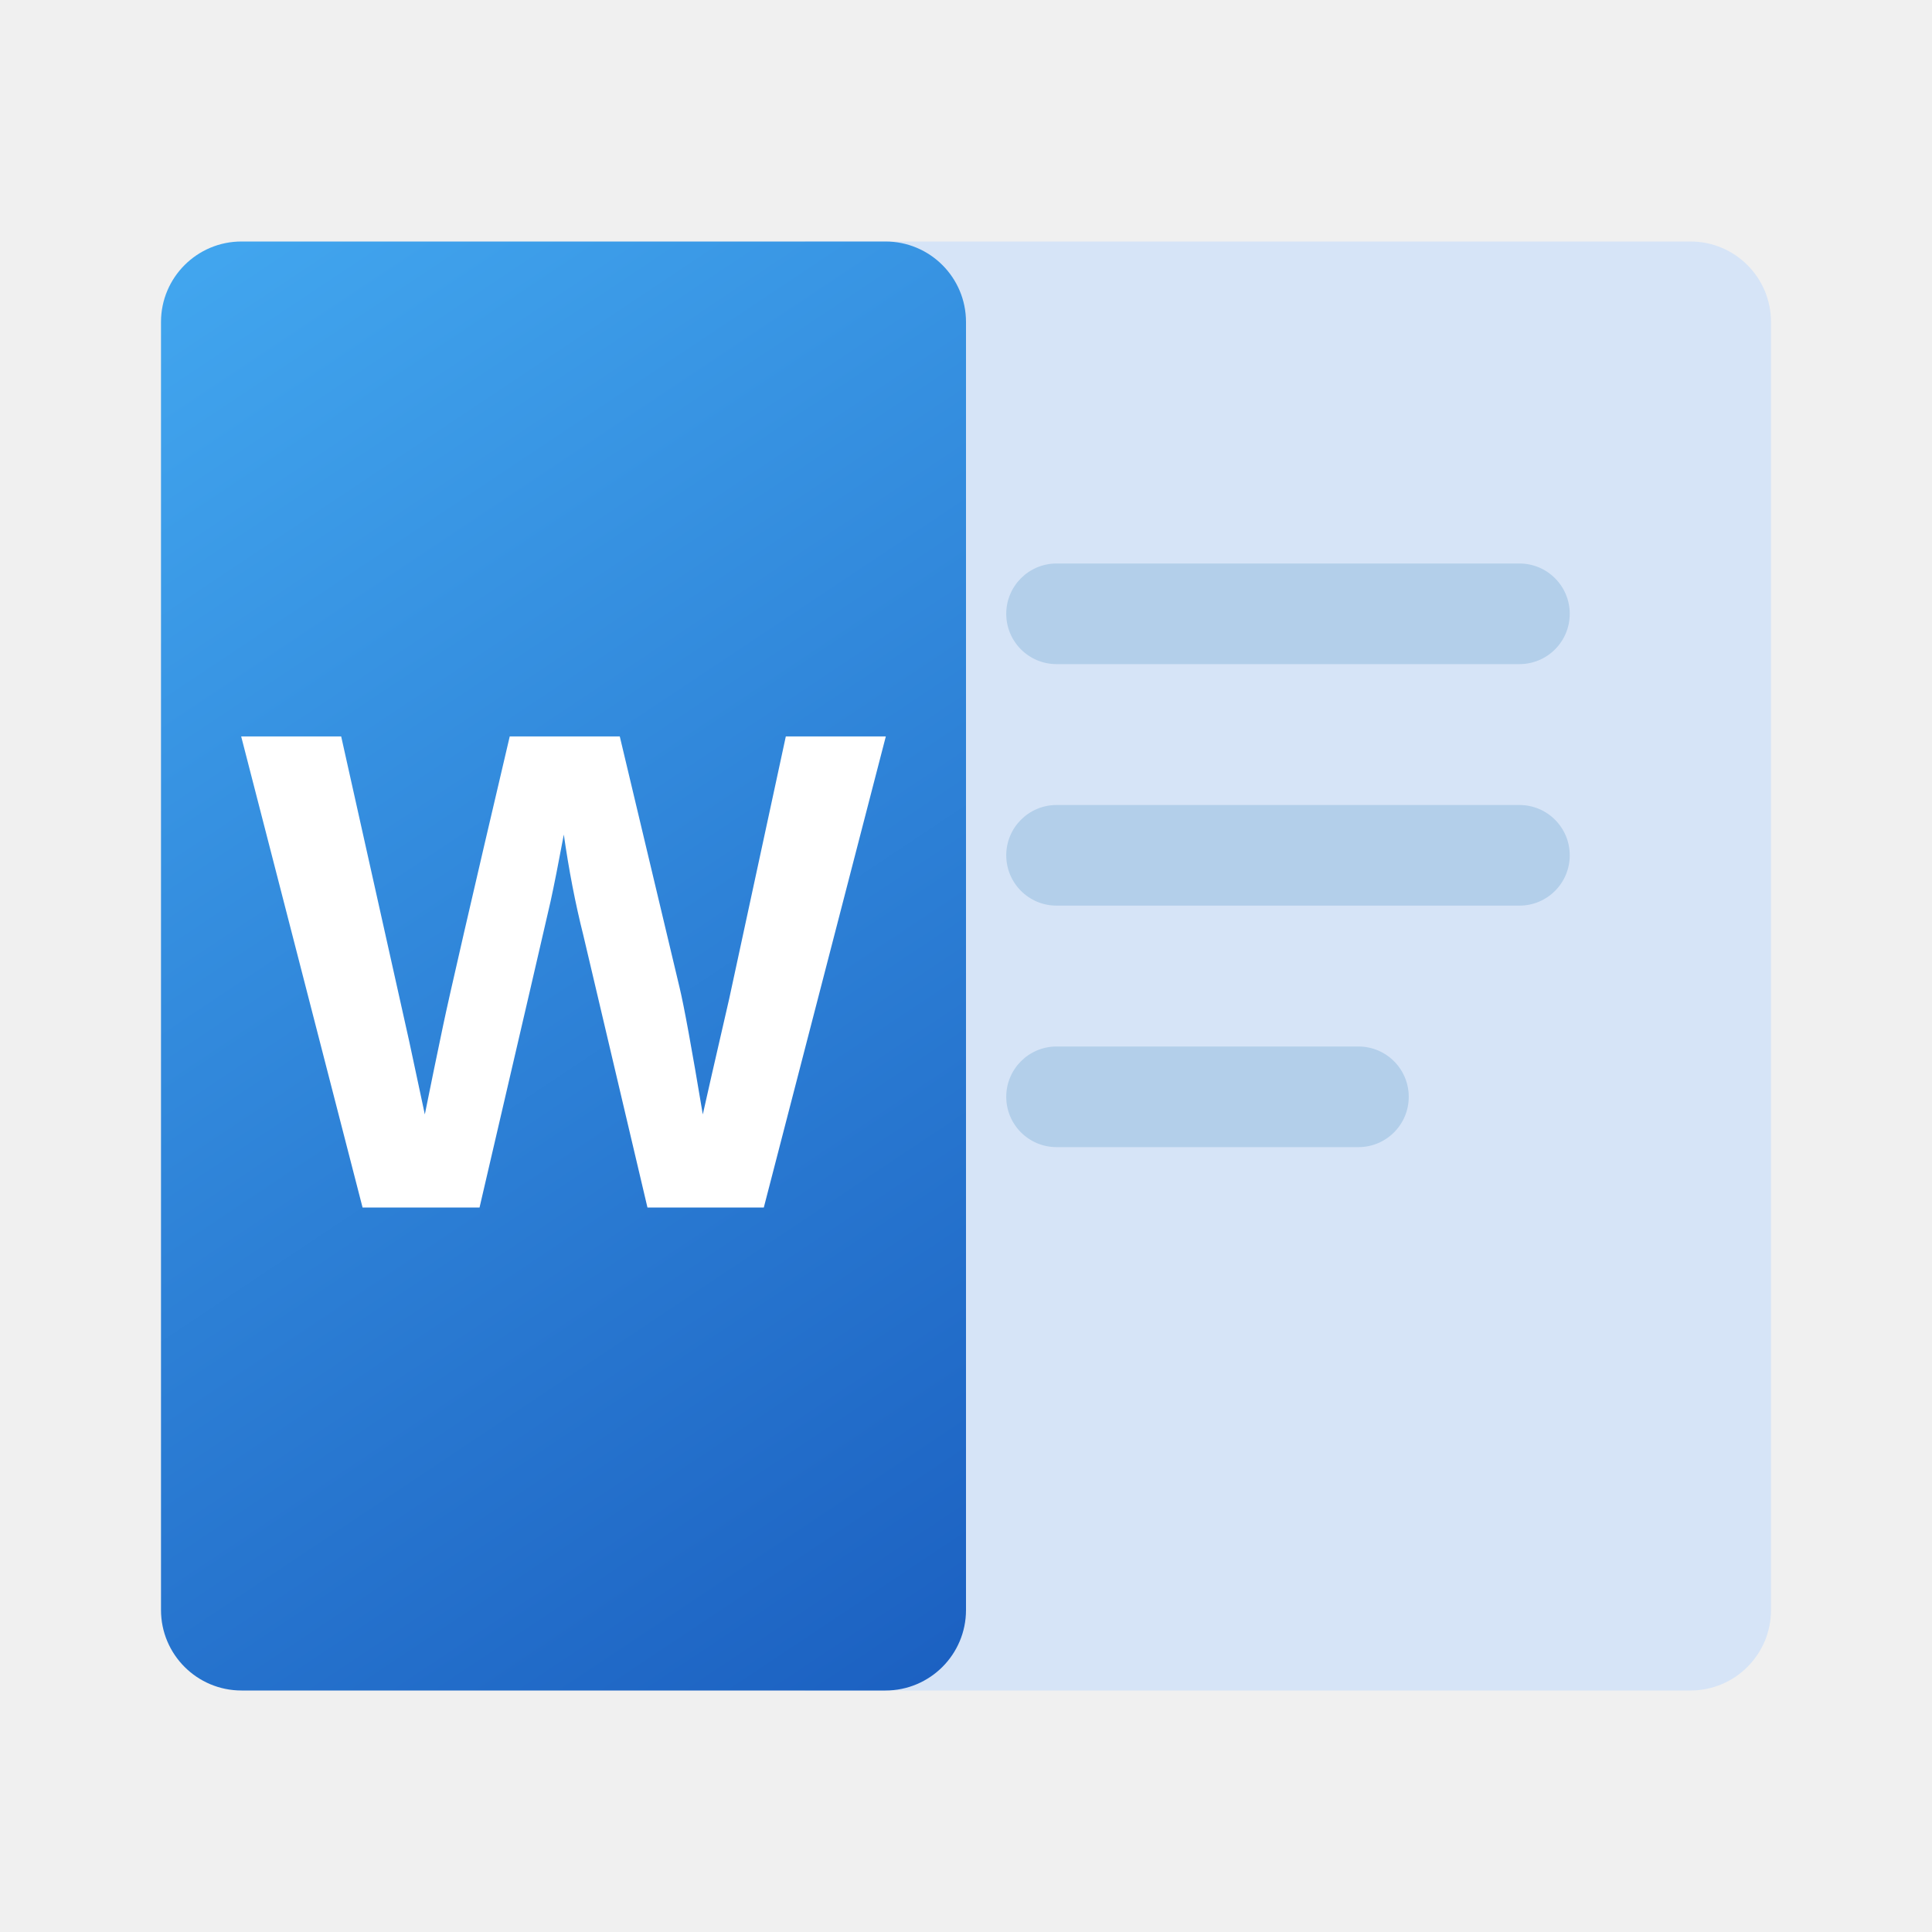
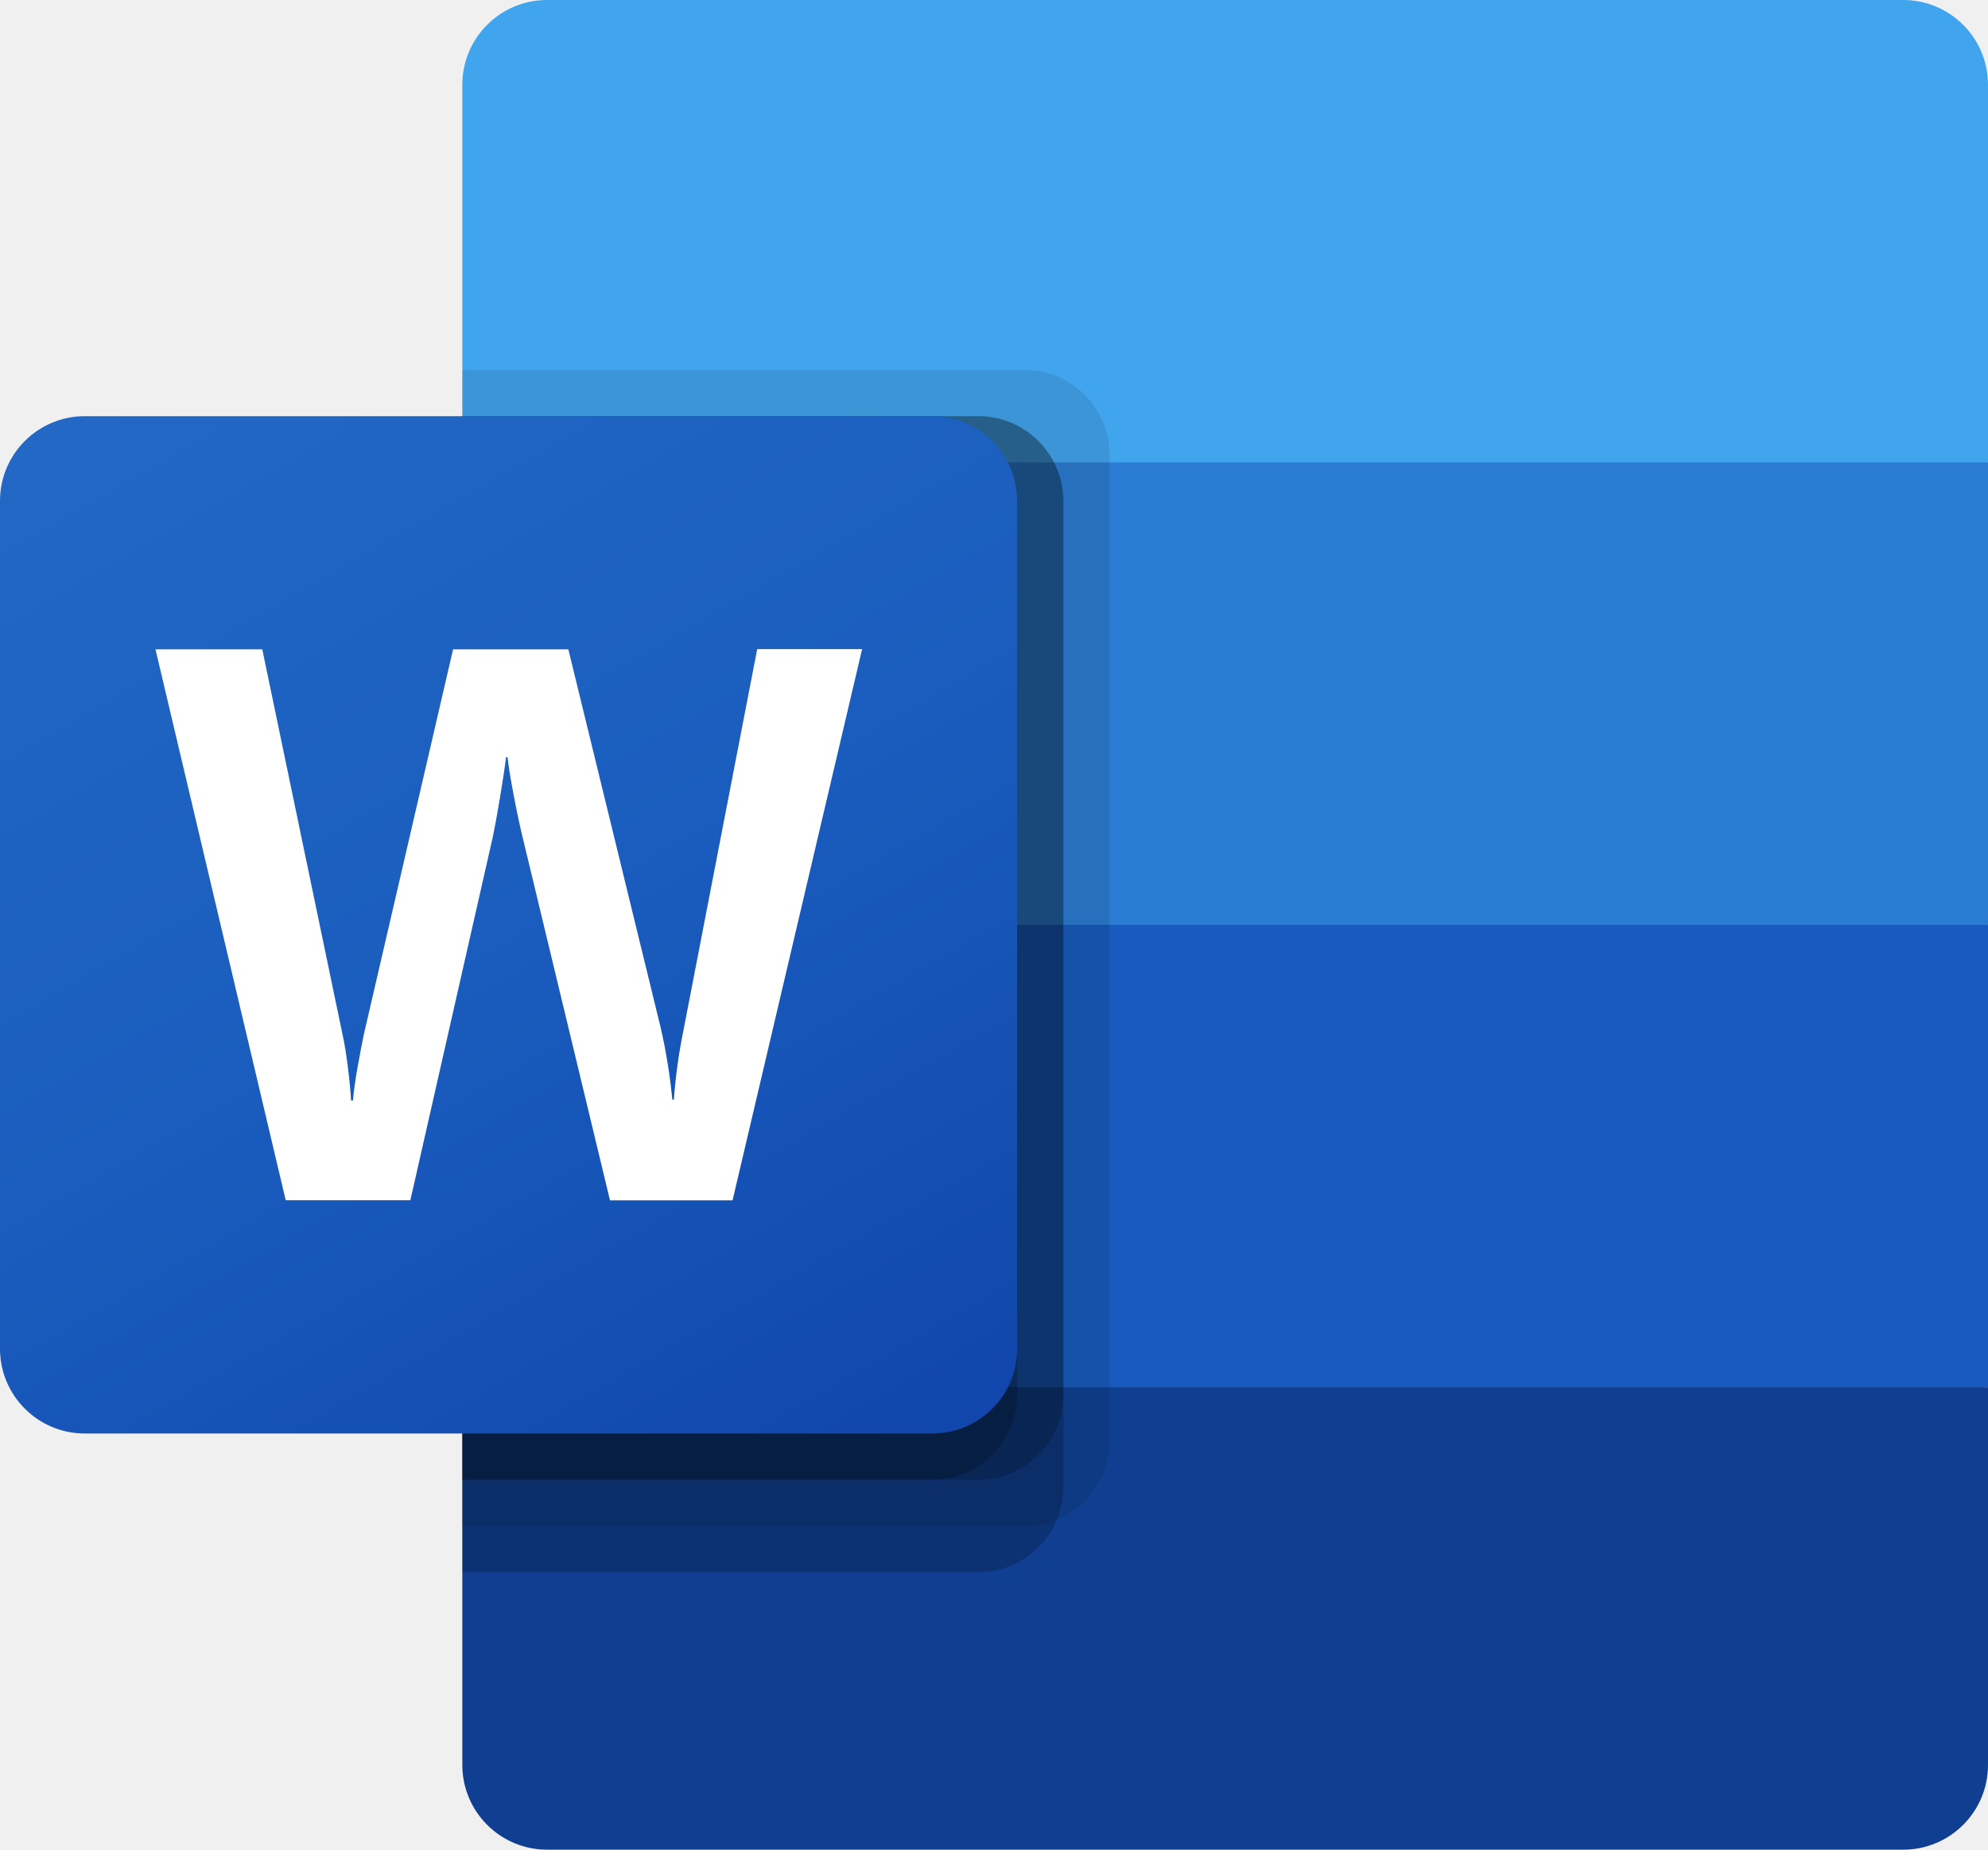
- <svg xmlns="http://www.w3.org/2000/svg" viewBox="0 0 48 48">
-   <defs>
-     <linearGradient id="wg" x1="6" y1="6" x2="30" y2="42" gradientUnits="userSpaceOnUse">
-       <stop offset="0" stop-color="#41a5ee" />
-       <stop offset="1" stop-color="#185abd" />
-     </linearGradient>
-   </defs>
-   <path d="M20 6h22a2 2 0 0 1 2 2v32a2 2 0 0 1-2 2H20V6z" fill="#d6e4f7" />
-   <rect x="25" y="14" width="14" height="2.5" rx="1.25" fill="#b3cfea" />
-   <rect x="25" y="20" width="14" height="2.5" rx="1.25" fill="#b3cfea" />
-   <rect x="25" y="26" width="10" height="2.5" rx="1.25" fill="#b3cfea" />
-   <rect x="4" y="6" width="20" height="36" rx="2" fill="url(#wg)" />
-   <text x="14" y="30" text-anchor="middle" font-family="'Segoe UI',Arial,sans-serif" font-size="17" font-weight="700" fill="white">W</text>
+ <svg xmlns="http://www.w3.org/2000/svg" viewBox="0 0 1881.25 1750">
+   <path fill="#41A5EE" d="M1801.056,0H517.694C473.404,0,437.5,35.904,437.5,80.194c0,0,0,0,0,0V437.5l743.75,218.75l700-218.75  V80.194C1881.25,35.904,1845.346,0,1801.056,0L1801.056,0z" />
+   <path fill="#2B7CD3" d="M1881.25,437.5H437.5V875l743.75,131.25l700-131.25V437.5z" />
+   <path fill="#185ABD" d="M437.5,875v437.5l700,87.5l743.75-87.5V875H437.5z" />
+   <path fill="#103F91" d="M517.694,1750h1283.363c44.29,0,80.194-35.904,80.194-80.194l0,0V1312.5H437.5v357.306  C437.5,1714.096,473.404,1750,517.694,1750L517.694,1750z" />
+   <path opacity="0.1" d="M969.806,350H437.5v1093.75h532.306c44.23-0.144,80.05-35.964,80.194-80.194  V430.194C1049.856,385.964,1014.036,350.144,969.806,350z" />
+   <path opacity="0.2" d="M926.056,393.75H437.5V1487.5h488.556c44.23-0.144,80.05-35.964,80.194-80.194  V473.944C1006.106,429.714,970.286,393.894,926.056,393.75z" />
+   <path opacity="0.2" d="M926.056,393.75H437.5V1400h488.556c44.23-0.144,80.05-35.964,80.194-80.194  V473.944C1006.106,429.714,970.286,393.894,926.056,393.75z" />
+   <path opacity="0.2" d="M882.306,393.75H437.5V1400h444.806c44.23-0.144,80.05-35.964,80.194-80.194  V473.944C962.356,429.714,926.536,393.894,882.306,393.75z" />
+   <linearGradient id="wg" gradientUnits="userSpaceOnUse" x1="167.206" y1="331.088" x2="795.294" y2="1418.912">
+     <stop offset="0" stop-color="#2368C4" />
+     <stop offset="0.5" stop-color="#1A5DBE" />
+     <stop offset="1" stop-color="#1146AC" />
+   </linearGradient>
+   <path fill="url(#wg)" d="M80.194,393.75h802.112c44.29,0,80.194,35.904,80.194,80.194v802.113  c0,44.29-35.904,80.194-80.194,80.194H80.194c-44.29,0-80.194-35.904-80.194-80.194V473.944C0,429.654,35.904,393.75,80.194,393.75z" />
+   <path fill="#FFFFFF" d="M329.088,1008.788c1.575,12.381,2.625,23.144,3.106,32.375h1.837c0.7-8.75,2.158-19.294,4.375-31.631  c2.217-12.338,4.215-22.765,5.994-31.281l84.35-363.913h109.069l87.5,358.444c5.084,22.288,8.723,44.881,10.894,67.637h1.444  c1.631-22.047,4.671-43.966,9.1-65.625l69.781-360.631h99.269l-122.588,521.5H577.238L494.113,790.3  c-2.406-9.931-5.162-22.925-8.181-38.894c-3.019-15.969-4.9-27.65-5.644-35h-1.444c-0.962,8.487-2.844,21.088-5.644,37.8  c-2.8,16.713-5.046,29.079-6.738,37.1l-78.138,344.269h-117.95L147.131,614.337h101.062l75.994,364.656  C325.894,986.475,327.513,996.45,329.088,1008.788z" />
</svg>
